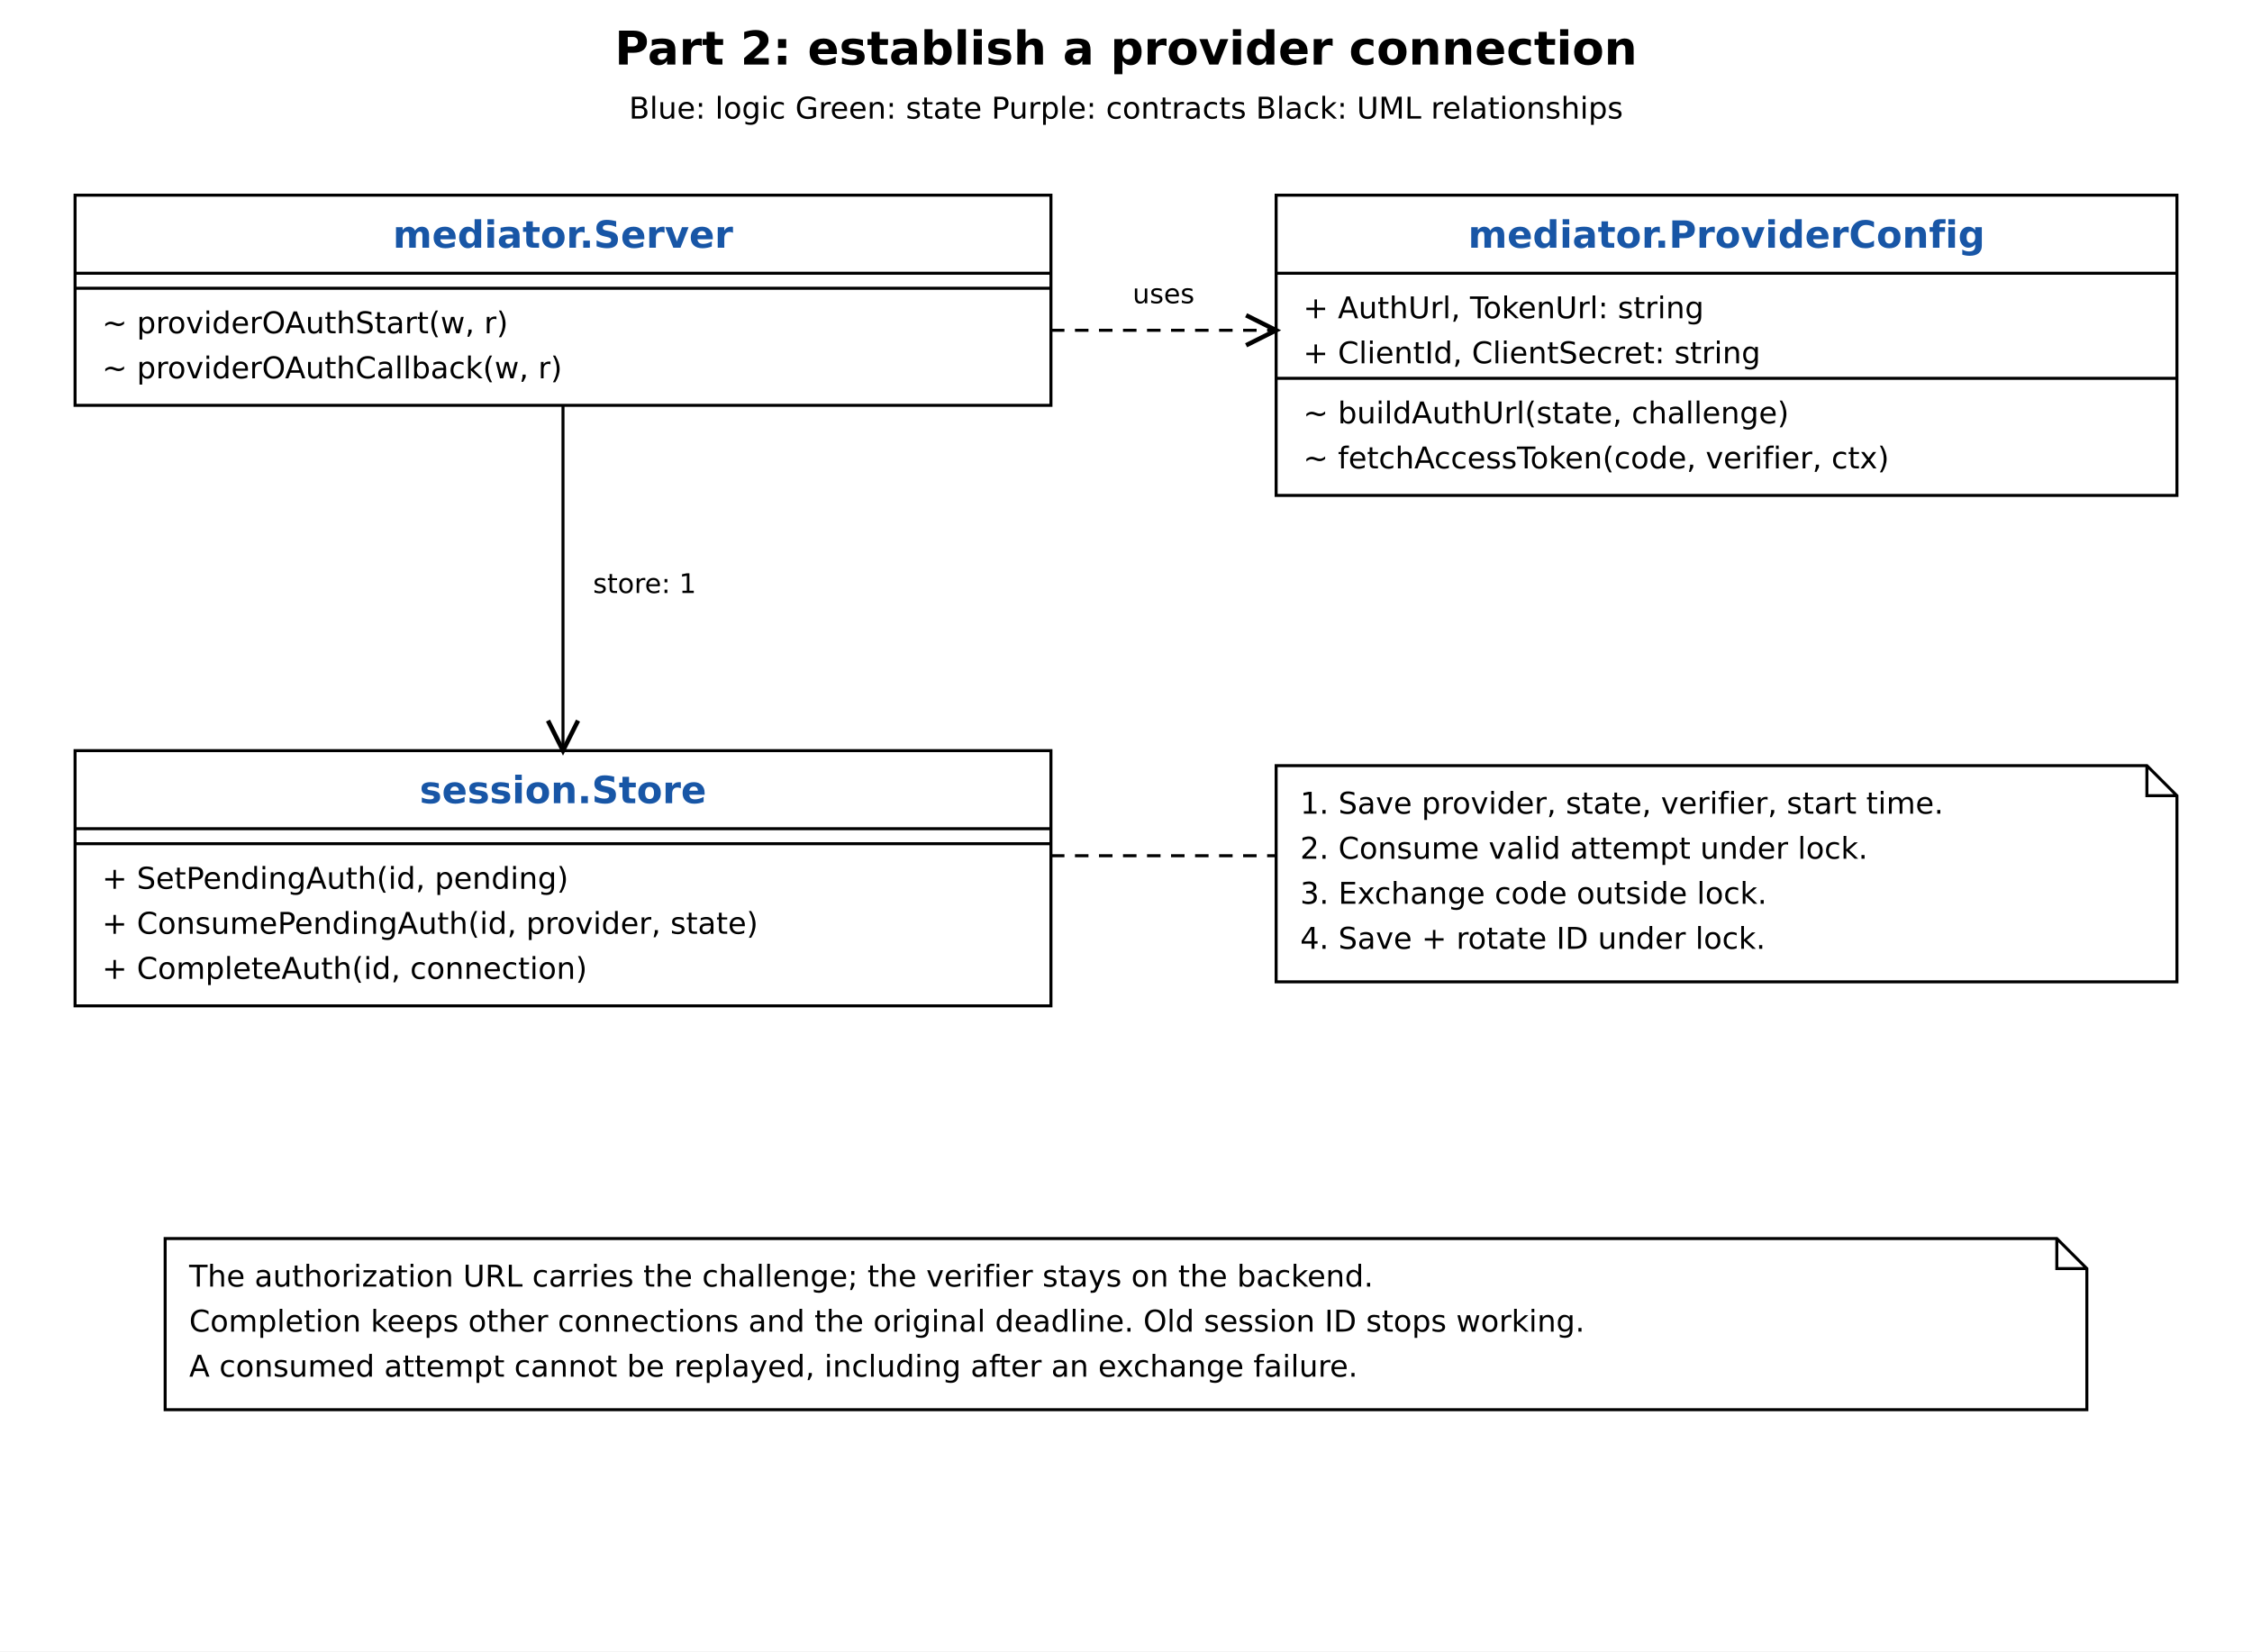
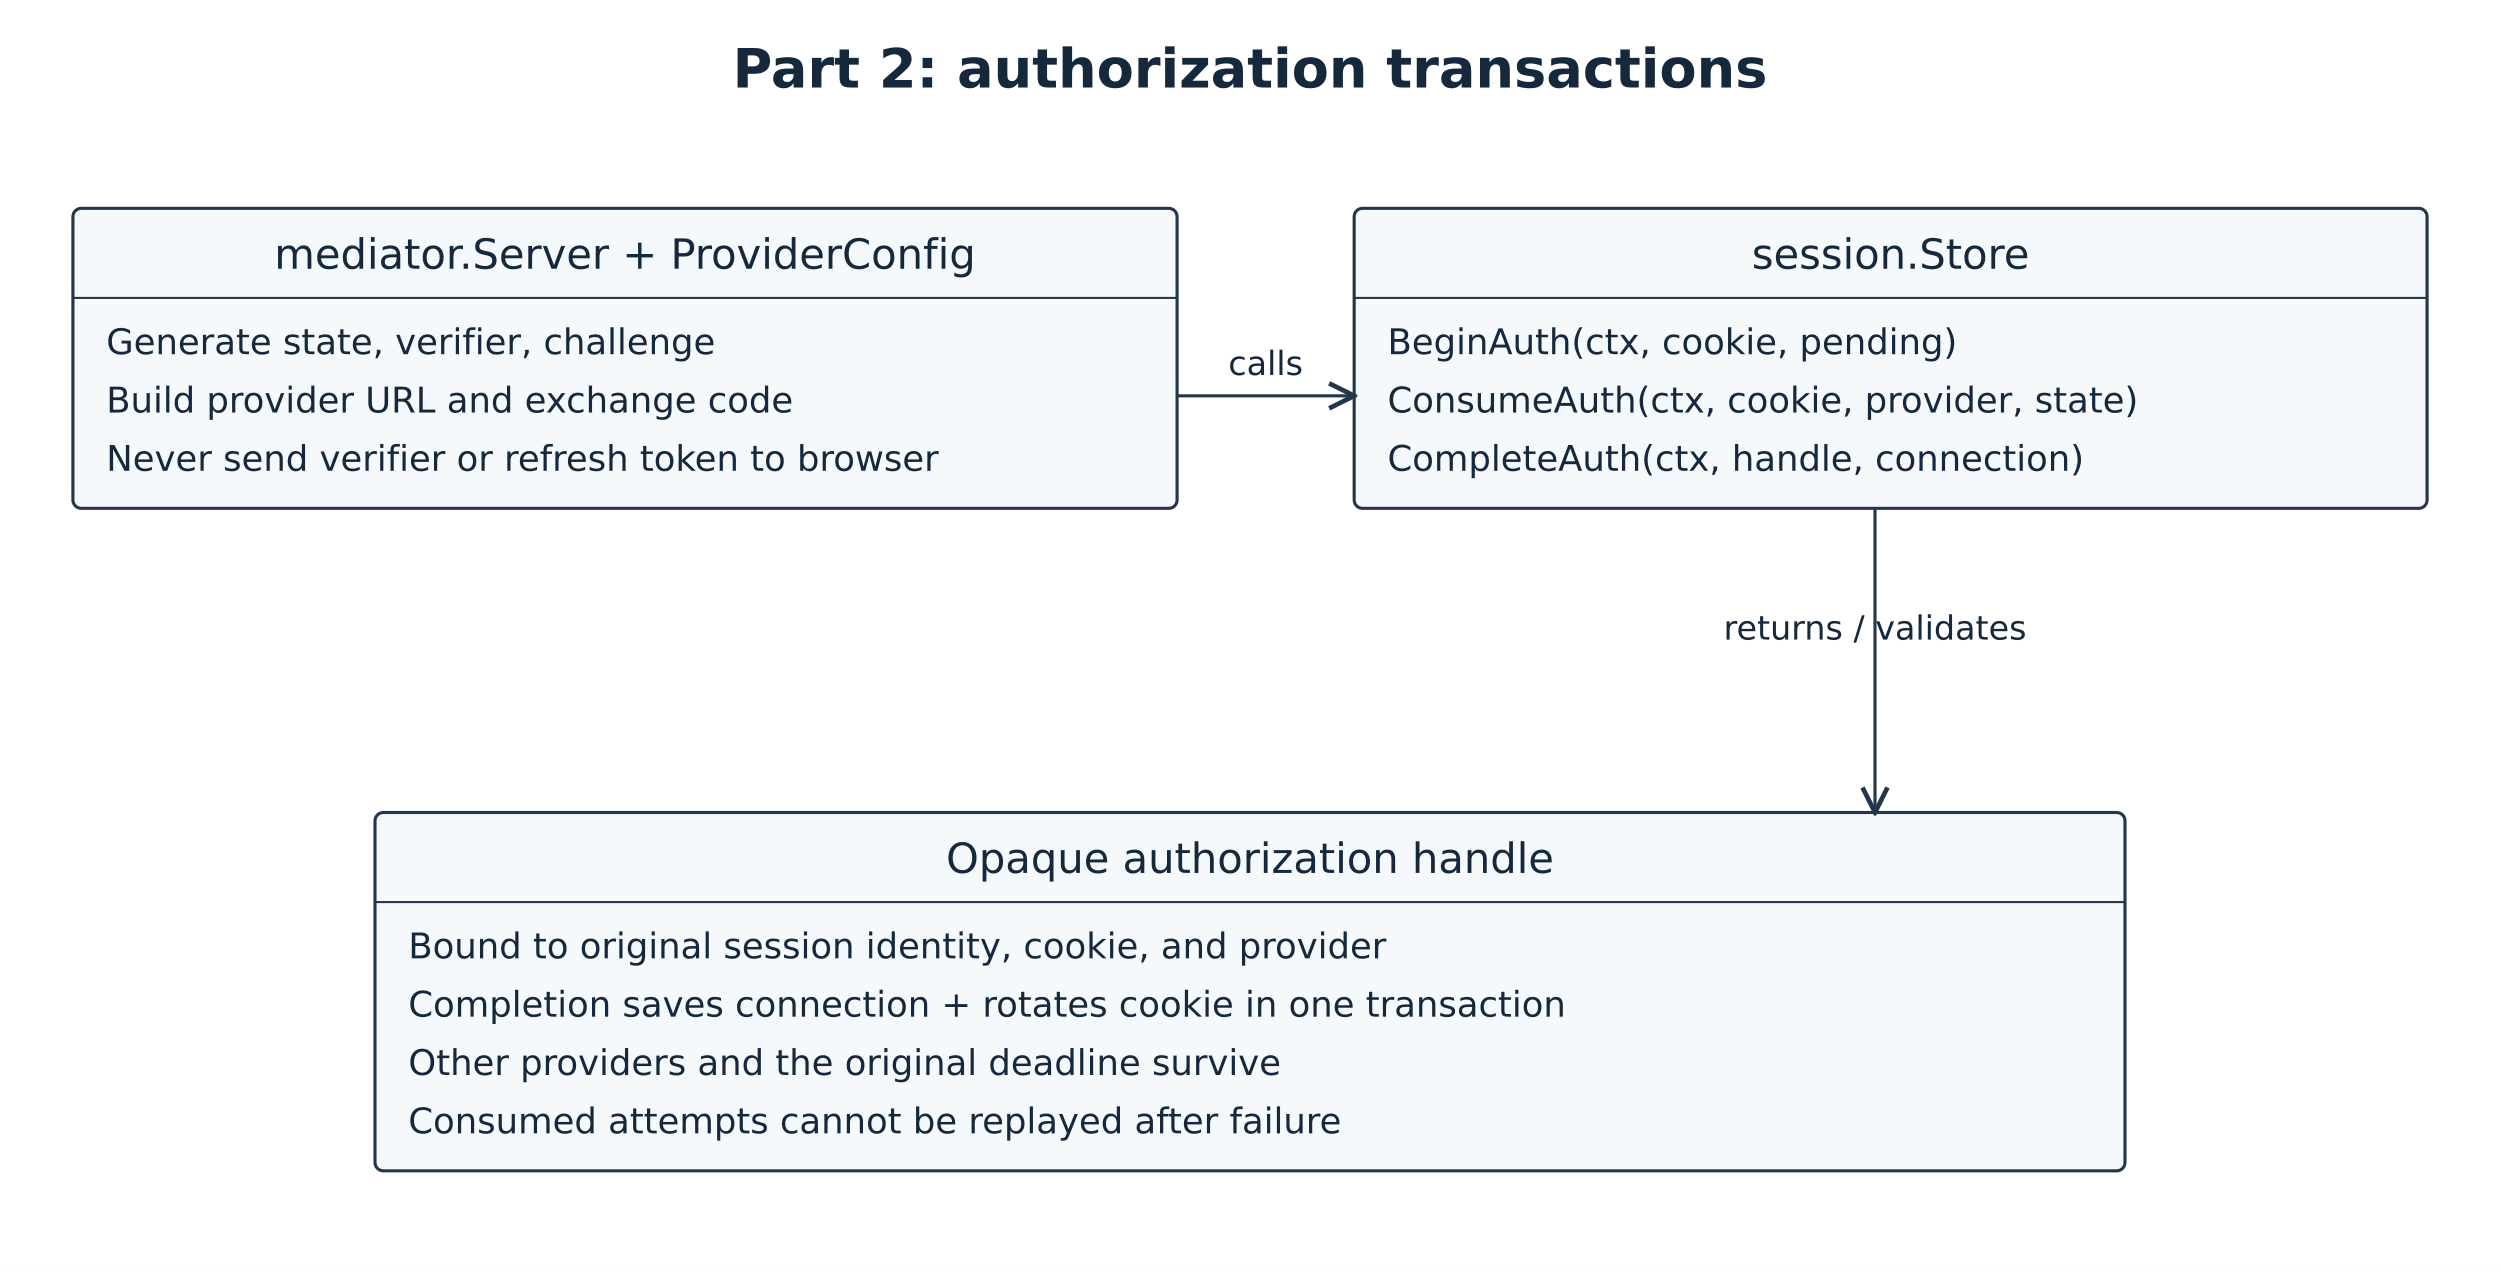
- <svg xmlns="http://www.w3.org/2000/svg" width="1500" height="1100" viewBox="0 0 1500 1100" role="img" aria-labelledby="title">
+ <svg xmlns="http://www.w3.org/2000/svg" width="1200" height="610" viewBox="0 0 1200 610" role="img" aria-labelledby="title desc">
  <defs>
-     <marker id="open" markerWidth="14" markerHeight="14" refX="12" refY="7" orient="auto">
-       <path d="M2 2 L12 7 L2 12" fill="none" stroke="black" stroke-width="1.5" />
-     </marker>
-     <marker id="filled" markerWidth="14" markerHeight="14" refX="12" refY="7" orient="auto">
-       <path d="M2 2 L12 7 L2 12 Z" fill="black" />
+     <marker id="arrow" markerWidth="10" markerHeight="10" refX="9" refY="5" orient="auto">
+       <path d="M1 1 L9 5 L1 9" fill="none" stroke="#24364b" stroke-width="1.5" />
    </marker>
  </defs>
-   <rect width="1500" height="1100" fill="white" />
-   <g font-family="DejaVu Sans, sans-serif" fill="black">
-     <text x="750.0" y="43" font-size="31" fill="black" text-anchor="middle" font-weight="bold" paint-order="stroke" stroke="white" stroke-width="4" stroke-linejoin="round">Part 2: establish a provider connection</text>
-     <text x="750.0" y="79" font-size="20" fill="black" text-anchor="middle" paint-order="stroke" stroke="white" stroke-width="4" stroke-linejoin="round">Blue: logic    Green: state    Purple: contracts    Black: UML relationships</text>
-     <rect x="50" y="130" width="650" height="140" fill="white" stroke="black" stroke-width="2" />
-     <text x="375.0" y="165" font-size="25" fill="#1856a6" text-anchor="middle" font-weight="bold" paint-order="stroke" stroke="white" stroke-width="4" stroke-linejoin="round">mediator.Server</text>
-     <path d="M50 182 H700" fill="none" stroke="black" stroke-width="2" />
-     <path d="M50 192 H700" fill="none" stroke="black" stroke-width="2" />
-     <text x="68" y="222" font-size="20" fill="black" text-anchor="start" paint-order="stroke" stroke="white" stroke-width="4" stroke-linejoin="round">~ providerOAuthStart(w, r)</text>
-     <text x="68" y="252" font-size="20" fill="black" text-anchor="start" paint-order="stroke" stroke="white" stroke-width="4" stroke-linejoin="round">~ providerOAuthCallback(w, r)</text>
-     <rect x="850" y="130" width="600" height="200" fill="white" stroke="black" stroke-width="2" />
-     <text x="1150.0" y="165" font-size="25" fill="#1856a6" text-anchor="middle" font-weight="bold" paint-order="stroke" stroke="white" stroke-width="4" stroke-linejoin="round">mediator.ProviderConfig</text>
-     <path d="M850 182 H1450" fill="none" stroke="black" stroke-width="2" />
-     <text x="868" y="212" font-size="20" fill="black" text-anchor="start" paint-order="stroke" stroke="white" stroke-width="4" stroke-linejoin="round">+ AuthUrl, TokenUrl: string</text>
-     <text x="868" y="242" font-size="20" fill="black" text-anchor="start" paint-order="stroke" stroke="white" stroke-width="4" stroke-linejoin="round">+ ClientId, ClientSecret: string</text>
-     <path d="M850 252 H1450" fill="none" stroke="black" stroke-width="2" />
-     <text x="868" y="282" font-size="20" fill="black" text-anchor="start" paint-order="stroke" stroke="white" stroke-width="4" stroke-linejoin="round">~ buildAuthUrl(state, challenge)</text>
-     <text x="868" y="312" font-size="20" fill="black" text-anchor="start" paint-order="stroke" stroke="white" stroke-width="4" stroke-linejoin="round">~ fetchAccessToken(code, verifier, ctx)</text>
-     <path d="M700 220 H850" fill="none" stroke="black" stroke-width="2" stroke-dasharray="9 7" marker-end="url(#open)" />
-     <text x="775" y="202" font-size="18" fill="black" text-anchor="middle" paint-order="stroke" stroke="white" stroke-width="4" stroke-linejoin="round">uses</text>
-     <rect x="50" y="500" width="650" height="170" fill="white" stroke="black" stroke-width="2" />
-     <text x="375.0" y="535" font-size="25" fill="#1856a6" text-anchor="middle" font-weight="bold" paint-order="stroke" stroke="white" stroke-width="4" stroke-linejoin="round">session.Store</text>
-     <path d="M50 552 H700" fill="none" stroke="black" stroke-width="2" />
-     <path d="M50 562 H700" fill="none" stroke="black" stroke-width="2" />
-     <text x="68" y="592" font-size="20" fill="black" text-anchor="start" paint-order="stroke" stroke="white" stroke-width="4" stroke-linejoin="round">+ SetPendingAuth(id, pending)</text>
-     <text x="68" y="622" font-size="20" fill="black" text-anchor="start" paint-order="stroke" stroke="white" stroke-width="4" stroke-linejoin="round">+ ConsumePendingAuth(id, provider, state)</text>
-     <text x="68" y="652" font-size="20" fill="black" text-anchor="start" paint-order="stroke" stroke="white" stroke-width="4" stroke-linejoin="round">+ CompleteAuth(id, connection)</text>
-     <path d="M375 270 V500" fill="none" stroke="black" stroke-width="2" marker-end="url(#open)" />
-     <text x="395" y="395" font-size="18" fill="black" text-anchor="start" paint-order="stroke" stroke="white" stroke-width="4" stroke-linejoin="round">store: 1</text>
-     <path d="M850 510 H1430 L1450 530 V654 H850 Z M1430 510 V530 H1450" fill="white" stroke="black" stroke-width="2" />
-     <text x="866" y="542" font-size="20" fill="black" text-anchor="start" paint-order="stroke" stroke="white" stroke-width="4" stroke-linejoin="round">1. Save provider, state, verifier, start time.</text>
-     <text x="866" y="572" font-size="20" fill="black" text-anchor="start" paint-order="stroke" stroke="white" stroke-width="4" stroke-linejoin="round">2. Consume valid attempt under lock.</text>
-     <text x="866" y="602" font-size="20" fill="black" text-anchor="start" paint-order="stroke" stroke="white" stroke-width="4" stroke-linejoin="round">3. Exchange code outside lock.</text>
-     <text x="866" y="632" font-size="20" fill="black" text-anchor="start" paint-order="stroke" stroke="white" stroke-width="4" stroke-linejoin="round">4. Save + rotate ID under lock.</text>
-     <path d="M700 570 H850" fill="none" stroke="black" stroke-width="2" stroke-dasharray="9 7" />
-     <path d="M110 825 H1370 L1390 845 V939 H110 Z M1370 825 V845 H1390" fill="white" stroke="black" stroke-width="2" />
-     <text x="126" y="857" font-size="20" fill="black" text-anchor="start" paint-order="stroke" stroke="white" stroke-width="4" stroke-linejoin="round">The authorization URL carries the challenge; the verifier stays on the backend.</text>
-     <text x="126" y="887" font-size="20" fill="black" text-anchor="start" paint-order="stroke" stroke="white" stroke-width="4" stroke-linejoin="round">Completion keeps other connections and the original deadline. Old session ID stops working.</text>
-     <text x="126" y="917" font-size="20" fill="black" text-anchor="start" paint-order="stroke" stroke="white" stroke-width="4" stroke-linejoin="round">A consumed attempt cannot be replayed, including after an exchange failure.</text>
+   <rect width="1200" height="610" fill="white" />
+   <g font-family="DejaVu Sans, sans-serif" fill="#15283c">
+     <text x="600" y="42" text-anchor="middle" font-size="26" font-weight="bold">Part 2: authorization transactions</text>
+     <rect x="35" y="100" width="530" height="144" rx="4" fill="#f6f9fc" stroke="#24364b" stroke-width="1.5" />
+     <path d="M35 143 H565" stroke="#24364b" />
+     <text x="300.0" y="129" font-size="20" text-anchor="middle">mediator.Server + ProviderConfig</text>
+     <text x="51" y="170" font-size="17" text-anchor="start">Generate state, verifier, challenge</text>
+     <text x="51" y="198" font-size="17" text-anchor="start">Build provider URL and exchange code</text>
+     <text x="51" y="226" font-size="17" text-anchor="start">Never send verifier or refresh token to browser</text>
+     <rect x="650" y="100" width="515" height="144" rx="4" fill="#f6f9fc" stroke="#24364b" stroke-width="1.5" />
+     <path d="M650 143 H1165" stroke="#24364b" />
+     <text x="907.5" y="129" font-size="20" text-anchor="middle">session.Store</text>
+     <text x="666" y="170" font-size="17" text-anchor="start">BeginAuth(ctx, cookie, pending)</text>
+     <text x="666" y="198" font-size="17" text-anchor="start">ConsumeAuth(ctx, cookie, provider, state)</text>
+     <text x="666" y="226" font-size="17" text-anchor="start">CompleteAuth(ctx, handle, connection)</text>
+     <path d="M565 190 L650 190" fill="none" stroke="#24364b" stroke-width="1.5" marker-end="url(#arrow)" />
+     <text x="607.5" y="180.0" font-size="16" text-anchor="middle">calls</text>
+     <rect x="180" y="390" width="840" height="172" rx="4" fill="#f6f9fc" stroke="#24364b" stroke-width="1.5" />
+     <path d="M180 433 H1020" stroke="#24364b" />
+     <text x="600.0" y="419" font-size="20" text-anchor="middle">Opaque authorization handle</text>
+     <text x="196" y="460" font-size="17" text-anchor="start">Bound to original session identity, cookie, and provider</text>
+     <text x="196" y="488" font-size="17" text-anchor="start">Completion saves connection + rotates cookie in one transaction</text>
+     <text x="196" y="516" font-size="17" text-anchor="start">Other providers and the original deadline survive</text>
+     <text x="196" y="544" font-size="17" text-anchor="start">Consumed attempts cannot be replayed after failure</text>
+     <path d="M900 244 L900 390" fill="none" stroke="#24364b" stroke-width="1.5" marker-end="url(#arrow)" />
+     <text x="900.0" y="307.0" font-size="16" text-anchor="middle">returns / validates</text>
  </g>
</svg>
